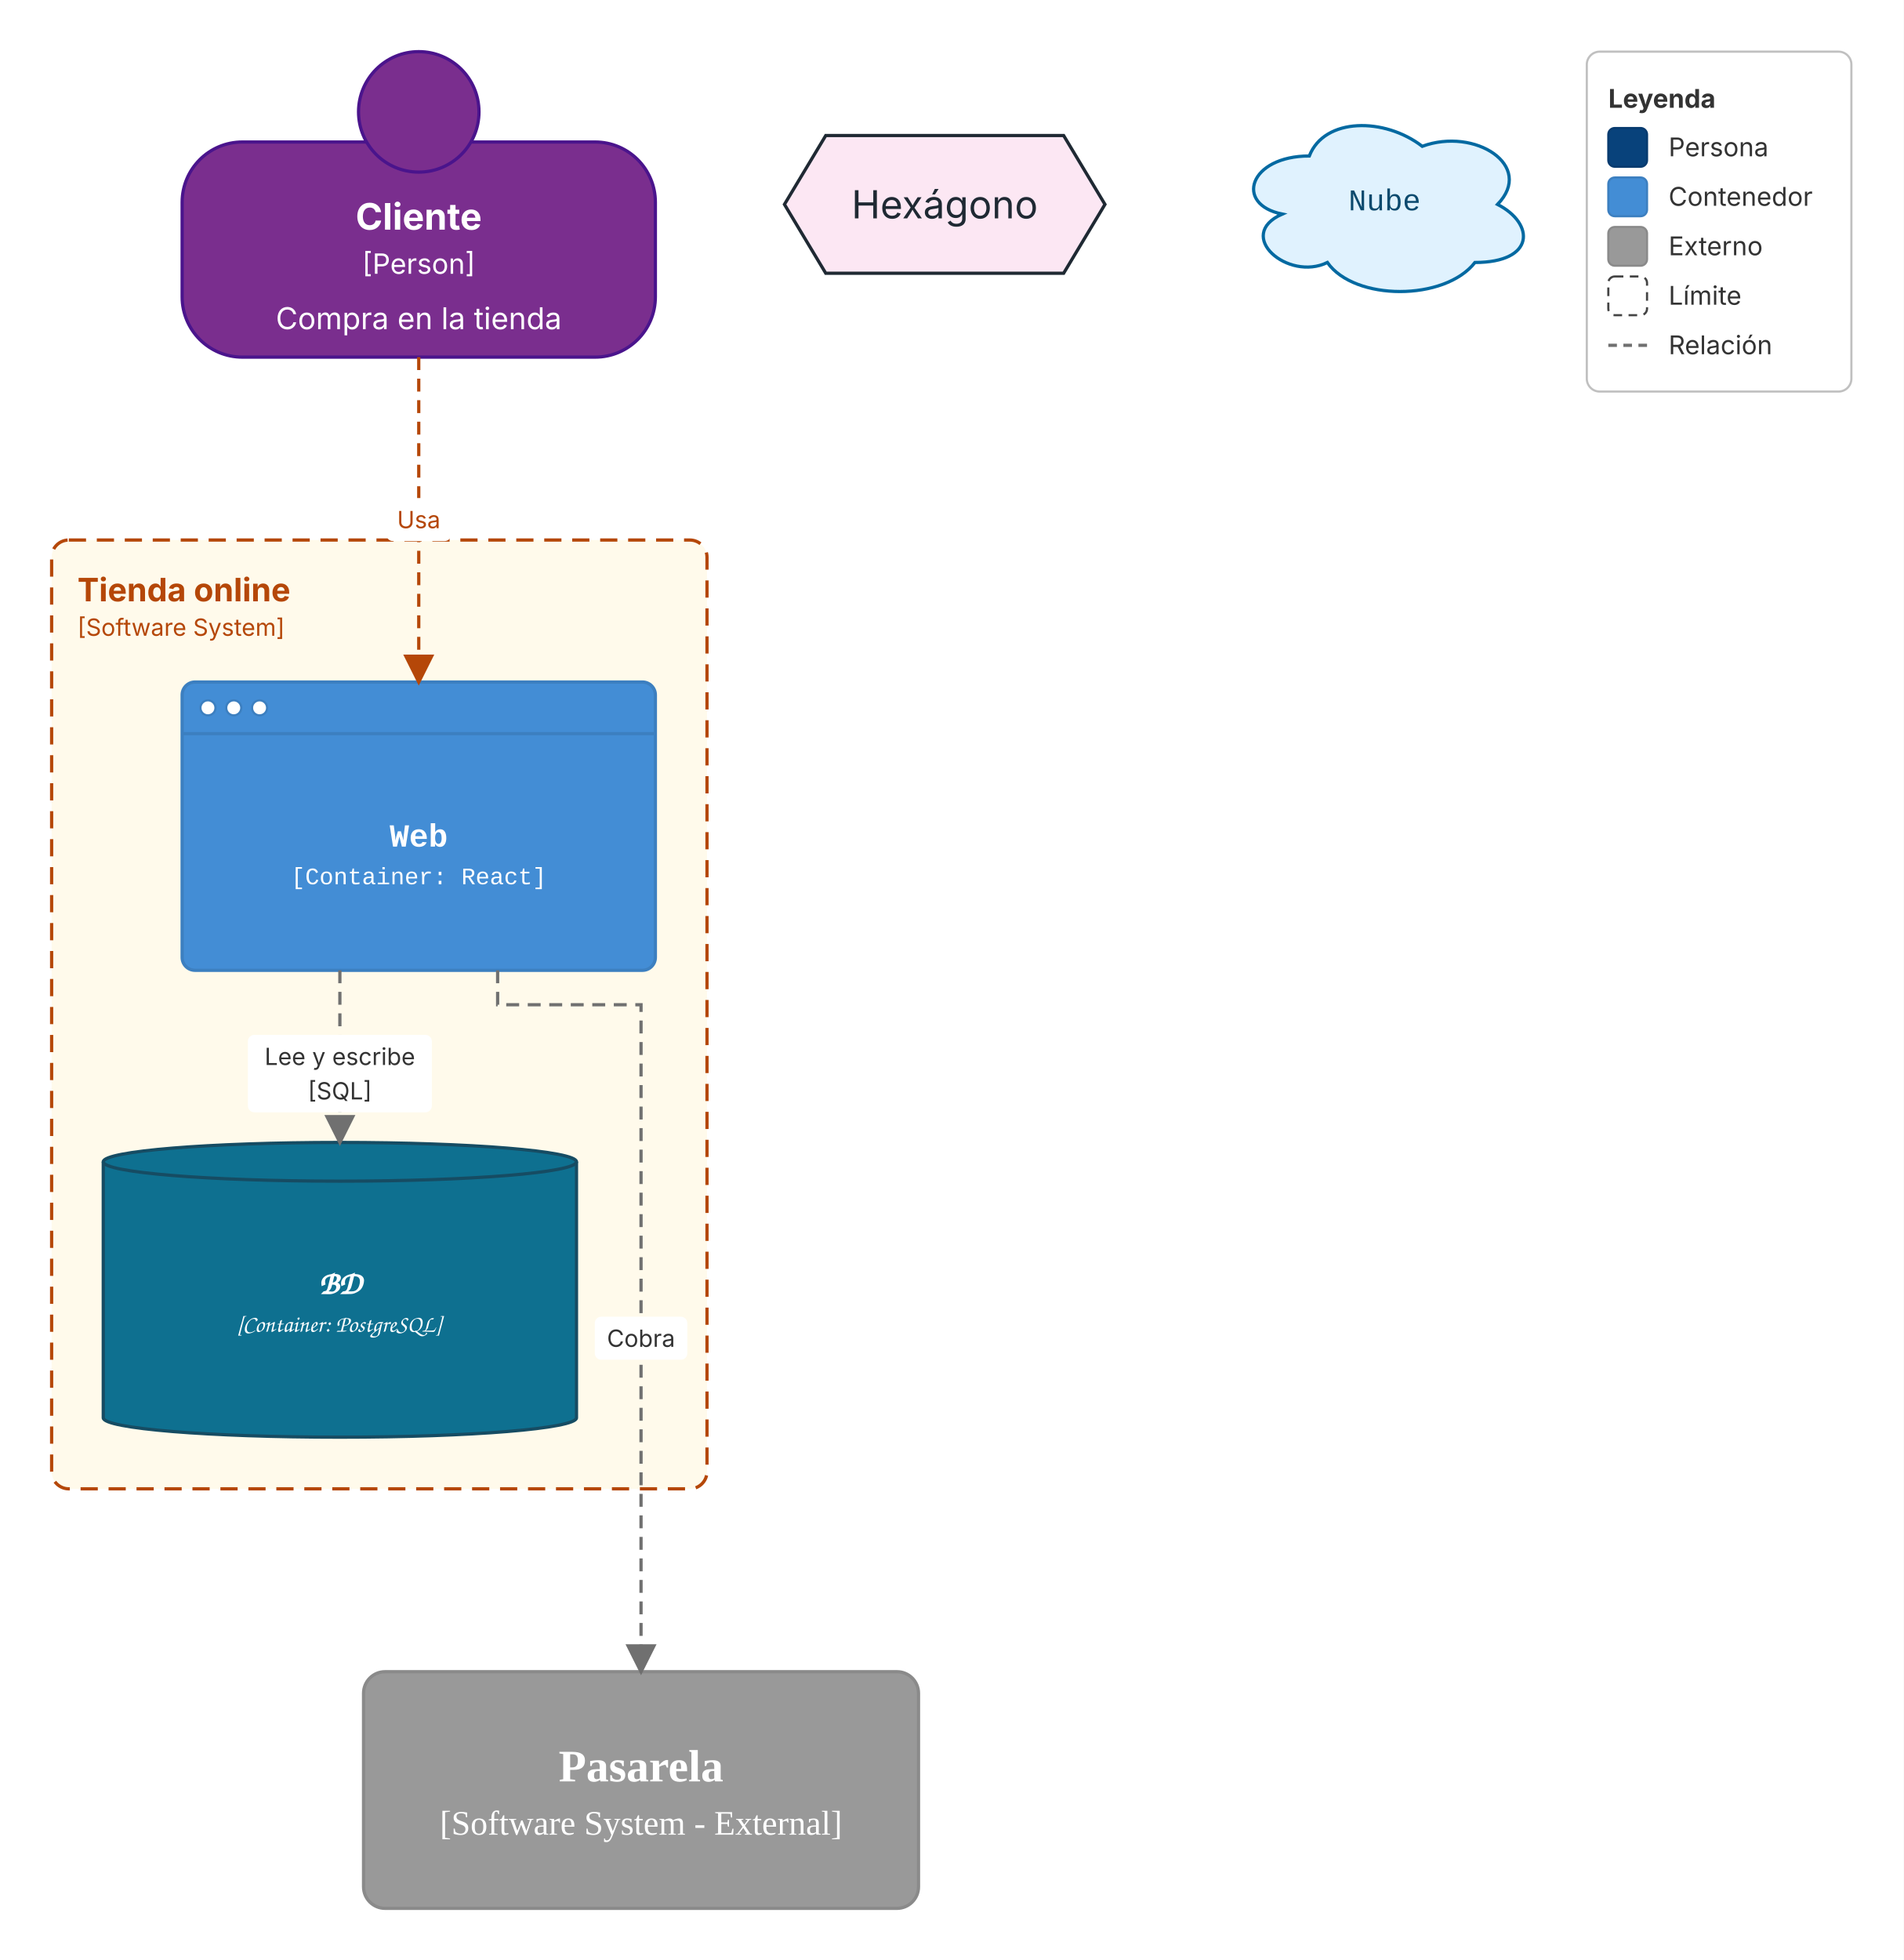
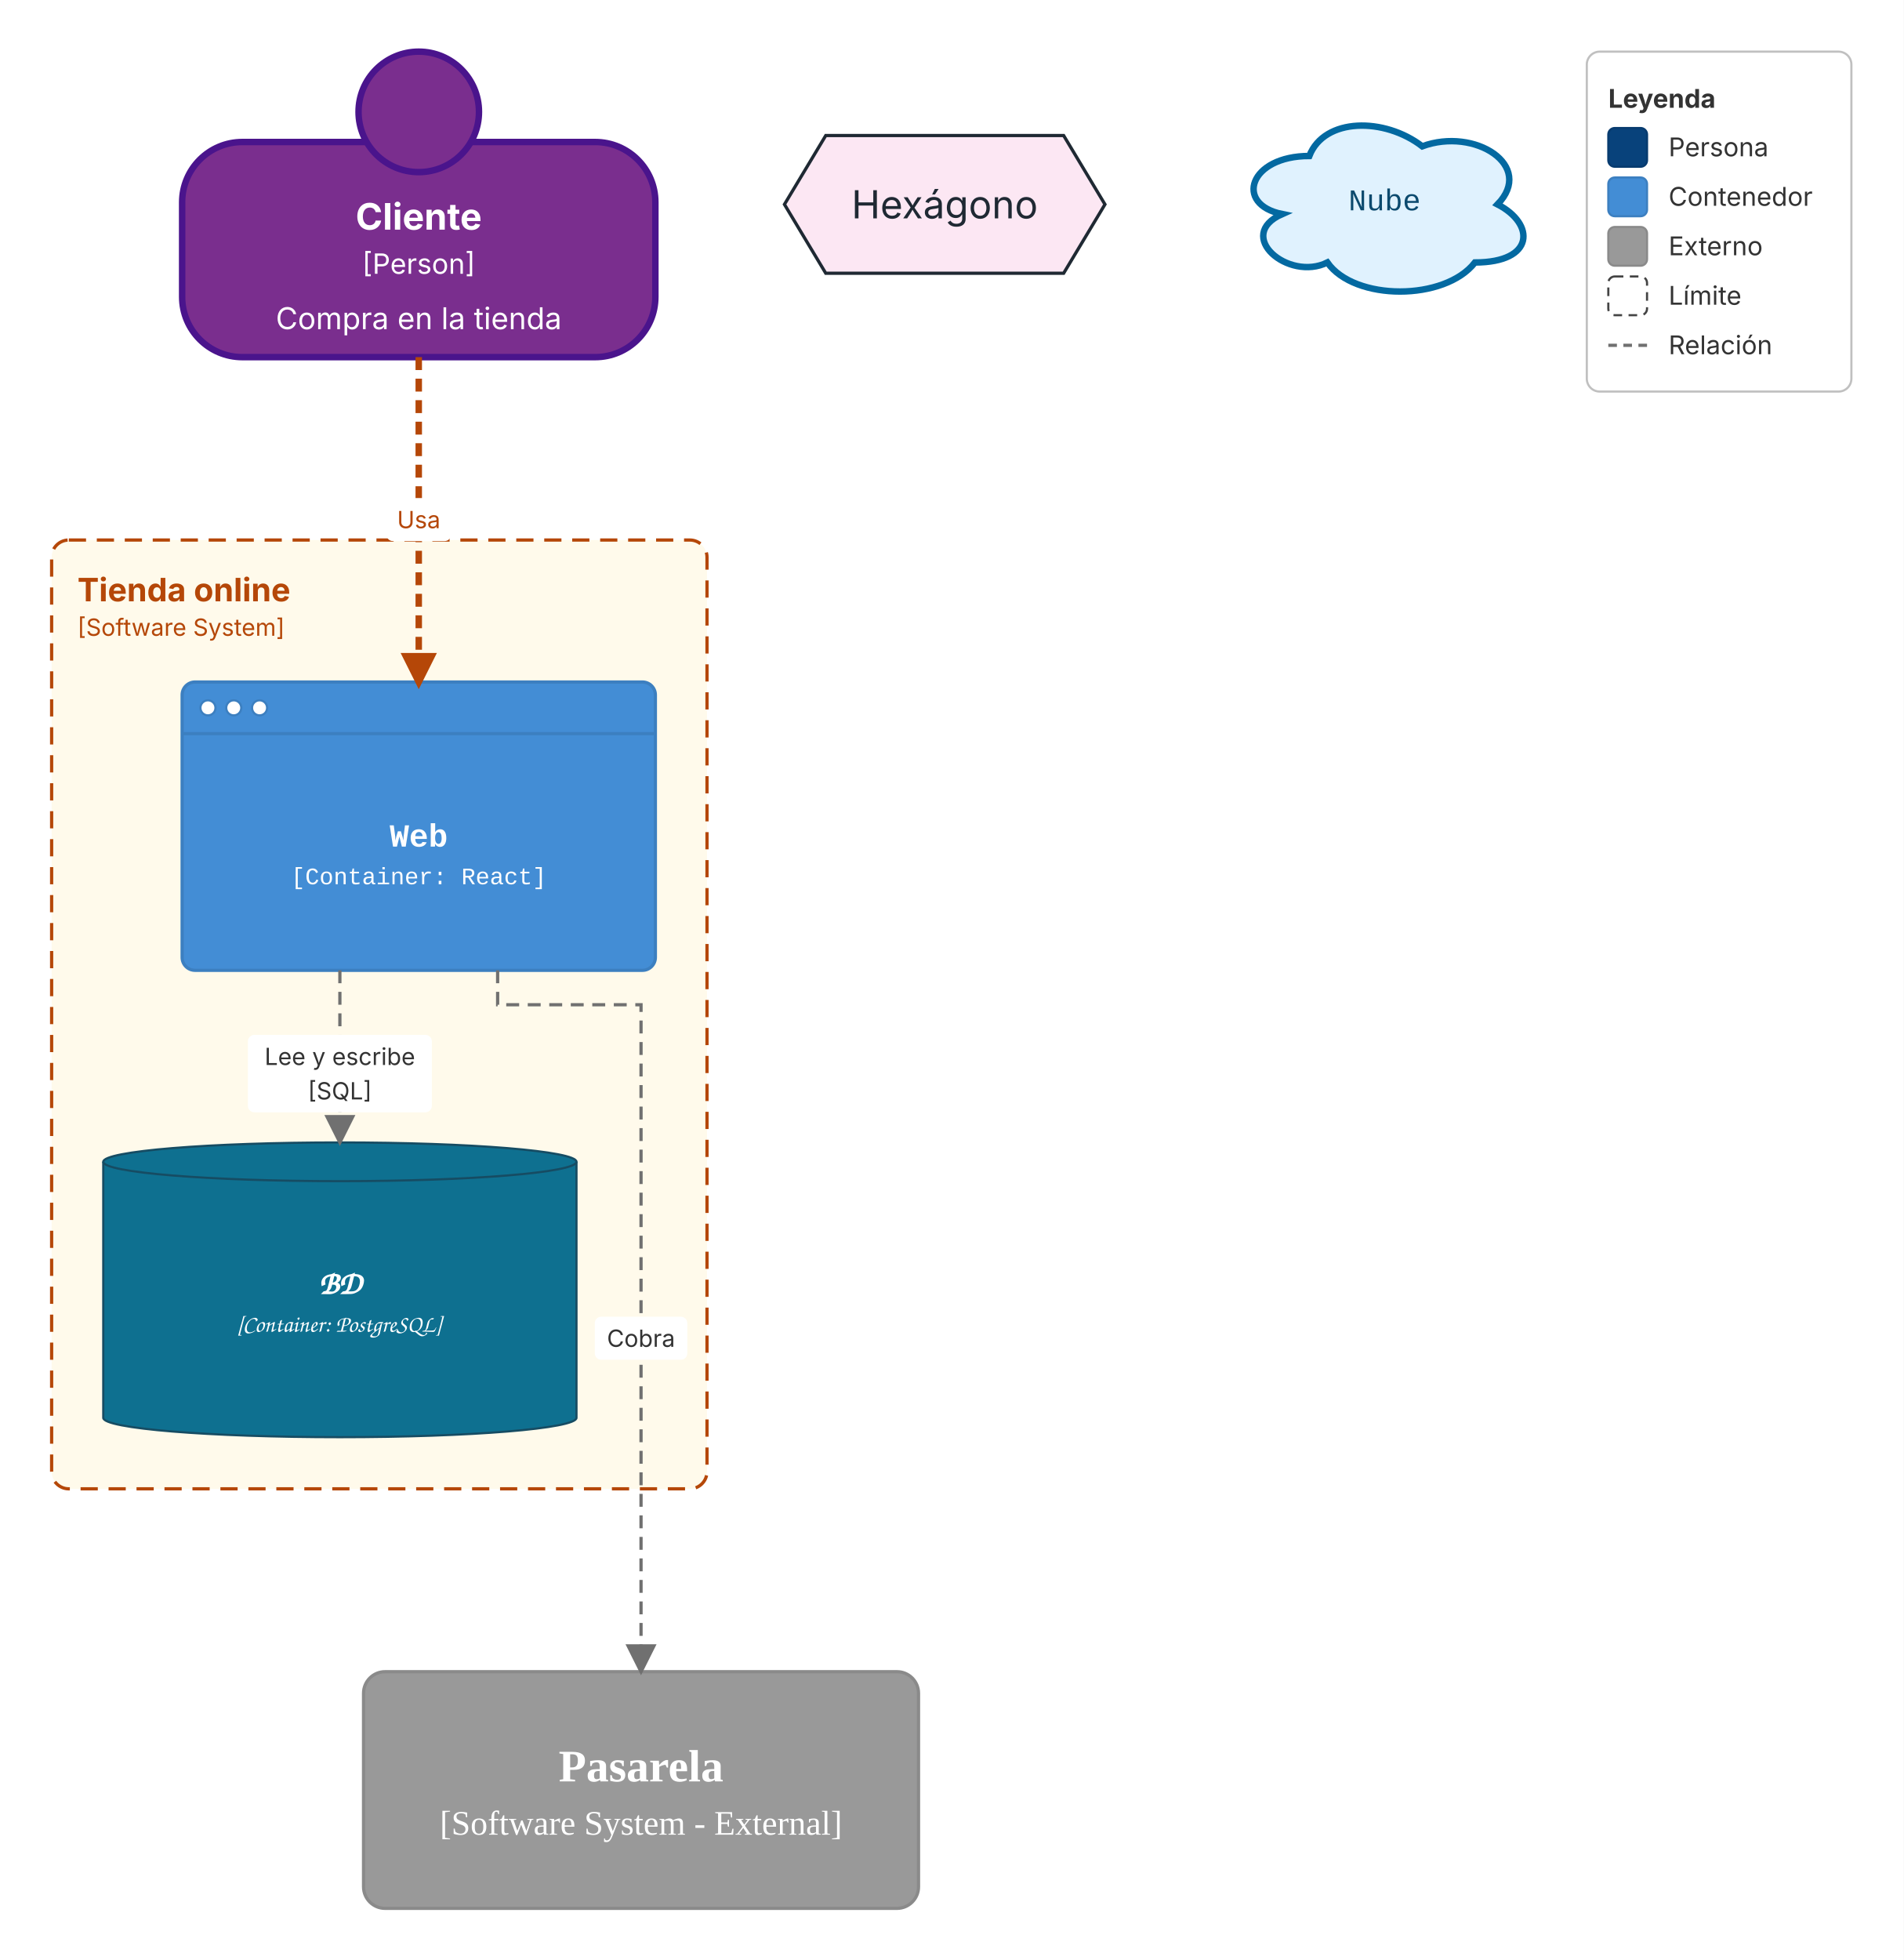
<svg xmlns="http://www.w3.org/2000/svg" width="885" height="911" viewBox="6 6 885 911">
  <rect x="6" y="6" width="885" height="911" fill="#ffffff" />
  <g font-family="Inter, 'Helvetica Neue', Arial, sans-serif">
    <g data-id="tienda" transform="translate(30 257)">
      <rect x="0" y="0" width="304.67" height="441" rx="8" fill="#fffaeb" stroke="#b54708" stroke-width="1.5" stroke-dasharray="8 5" />
      <text x="12" y="28.5" font-size="15" fill="#b54708" font-weight="bold">Tienda online</text>
      <text x="12" y="44.5" font-size="11" fill="#b54708">[Software System]</text>
    </g>
    <g data-id="cliente" transform="translate(90.67 30)">
-       <rect x="0" y="42" width="220" height="100" rx="28" fill="#7a2e8e" stroke="#4a148c" stroke-width="1.5" />
-       <ellipse cx="110" cy="28" rx="28" ry="28" fill="#7a2e8e" stroke="#4a148c" stroke-width="1.5" />
+       <rect x="0" y="42" width="220" height="100" rx="28" fill="#7a2e8e" stroke="#4a148c" stroke-width="3" />
+       <ellipse cx="110" cy="28" rx="28" ry="28" fill="#7a2e8e" stroke="#4a148c" stroke-width="3" />
      <text x="110" y="82.75" font-size="17" fill="#ffffff" text-anchor="middle" font-weight="bold">Cliente</text>
      <text x="110" y="103.25" font-size="13" fill="#ffffff" text-anchor="middle">[Person]</text>
      <text x="110" y="129" font-size="14" fill="#ffffff" text-anchor="middle">Compra en la tienda</text>
    </g>
    <g data-id="hexagono" transform="translate(370.67 69)">
      <path d="M 19.2 0 L 129.8 0 L 149 32 L 129.8 64 L 19.2 64 L 0 32 Z" fill="#fce7f3" stroke="#1f2933" stroke-width="1.5" />
      <text x="74.5" y="38.5" font-size="18" fill="#1f2933" text-anchor="middle">Hexágono</text>
    </g>
    <g data-id="nube" transform="translate(579.67 56)">
-       <path d="M 35 22.5 C 7 22.5 0 45 22.4 49.5 C 0 59.4 25.2 81 43.4 72 C 56 90 98 90 112 72 C 140 72 140 54 122.5 45 C 140 27 112 9 87.5 18 C 70 4.5 42 4.5 35 22.5 Z" fill="#e0f2fe" stroke="#0369a1" stroke-width="1.5" />
+       <path d="M 35 22.5 C 7 22.5 0 45 22.4 49.5 C 0 59.4 25.2 81 43.4 72 C 56 90 98 90 112 72 C 140 72 140 54 122.5 45 C 140 27 112 9 87.5 18 C 70 4.5 42 4.5 35 22.5 Z" fill="#e0f2fe" stroke="#0369a1" stroke-width="3" />
      <text x="70" y="47.75" font-size="14" fill="#0c4a6e" font-family="'JetBrains Mono', Consolas, 'Courier New', monospace" text-anchor="middle">Nube</text>
    </g>
    <g data-id="pagos" transform="translate(175 783)">
      <rect x="0" y="0" width="258" height="110" rx="10" fill="#999999" stroke="#8A8A8A" stroke-width="1.5" />
      <text x="129" y="51" font-size="21" fill="#ffffff" font-family="Georgia, 'Times New Roman', serif" text-anchor="middle" font-weight="bold">Pasarela</text>
      <text x="129" y="75.75" font-size="16" fill="#ffffff" font-family="Georgia, 'Times New Roman', serif" text-anchor="middle">[Software System - External]</text>
    </g>
    <g data-id="db" transform="translate(54 537)">
-       <path d="M 0 9 L 0 128 A 110 9 0 0 0 220 128 L 220 9" fill="#0e7090" stroke="#164c63" stroke-width="1.5" />
-       <ellipse cx="110" cy="9" rx="110" ry="9" fill="#0e7090" stroke="#164c63" stroke-width="1.5" />
+       <path d="M 0 9 L 0 128 A 110 9 0 0 0 220 128 L 220 9" fill="#0e7090" stroke="#164c63" stroke-width="1" />
+       <ellipse cx="110" cy="9" rx="110" ry="9" fill="#0e7090" stroke="#164c63" stroke-width="1" />
      <text x="110" y="70.5" font-size="15" fill="#ffffff" font-family="Excalifont, 'Segoe Print', 'Comic Sans MS', cursive" text-anchor="middle" font-weight="bold">BD</text>
      <text x="110" y="88" font-size="11" fill="#ffffff" font-family="Excalifont, 'Segoe Print', 'Comic Sans MS', cursive" text-anchor="middle">[Container: PostgreSQL]</text>
    </g>
    <g data-id="web" transform="translate(90.67 323)">
      <rect x="0" y="0" width="220" height="134" rx="6" fill="#438DD5" stroke="#3C7FC0" stroke-width="1.5" />
      <line x1="0" y1="24" x2="220" y2="24" fill="none" stroke="#3C7FC0" stroke-width="1.5" />
      <ellipse cx="12" cy="12" rx="3.5" ry="3.5" fill="#ffffff" stroke="#3C7FC0" />
      <ellipse cx="24" cy="12" rx="3.5" ry="3.5" fill="#ffffff" stroke="#3C7FC0" />
      <ellipse cx="36" cy="12" rx="3.5" ry="3.5" fill="#ffffff" stroke="#3C7FC0" />
      <text x="110" y="76.5" font-size="15" fill="#fefefe" font-family="'JetBrains Mono', Consolas, 'Courier New', monospace" text-anchor="middle" font-weight="bold">Web</text>
      <text x="110" y="94" font-size="11" fill="#fefefe" font-family="'JetBrains Mono', Consolas, 'Courier New', monospace" text-anchor="middle">[Container: React]</text>
    </g>
    <g data-id="r1">
-       <path d="M 200.67 172 L 200.67 188 L 200.67 307 L 200.67 311" fill="none" stroke="#b54708" stroke-width="1.5" stroke-dasharray="6 4" />
-       <path d="M 200.67 323 L 194.67 311 L 206.67 311 Z" fill="#b54708" stroke="#b54708" stroke-width="1.5" />
+       <path d="M 200.67 172 L 200.67 188 L 200.67 307 L 200.67 311" fill="none" stroke="#b54708" stroke-width="3" stroke-dasharray="6 4" />
+       <path d="M 200.67 323 L 194.67 311 L 206.67 311 Z" fill="#b54708" stroke="#b54708" stroke-width="3" />
      <rect x="185.67" y="237.5" width="30" height="20" rx="3" fill="#ffffff" stroke="none" />
      <text x="200.67" y="251.5" font-size="11" fill="#b54708" text-anchor="middle">Usa</text>
    </g>
    <g data-id="r2">
      <path d="M 164 457 L 164 473 L 164 525" fill="none" stroke="#707070" stroke-width="1.5" stroke-dasharray="6 4" />
      <path d="M 164 537 L 158 525 L 170 525 Z" fill="#707070" stroke="#707070" stroke-width="1.5" />
      <rect x="121.25" y="487" width="85.5" height="36" rx="3" fill="#ffffff" stroke="none" />
      <text x="164" y="501" font-size="11" fill="#333333" text-anchor="middle">Lee y escribe</text>
      <text x="164" y="517" font-size="11" fill="#333333" text-anchor="middle">[SQL]</text>
    </g>
    <g data-id="r3">
      <path d="M 237.34 457 L 237.34 473 L 304 473 L 304 771" fill="none" stroke="#707070" stroke-width="1.5" stroke-dasharray="6 4" />
      <path d="M 304 783 L 298 771 L 310 771 Z" fill="#707070" stroke="#707070" stroke-width="1.5" />
      <rect x="282.5" y="618" width="43" height="20" rx="3" fill="#ffffff" stroke="none" />
      <text x="304" y="632" font-size="11" fill="#333333" text-anchor="middle">Cobra</text>
    </g>
    <g data-id="__legend__" transform="translate(743.67 30)">
      <rect x="0" y="0" width="123" height="158" rx="6" fill="#ffffff" stroke="#c0c0c0" />
      <text x="10" y="26.1" font-size="12" fill="#333333" font-weight="bold">Leyenda</text>
      <rect x="10" y="35.5" width="18" height="18" rx="3" fill="#08427B" stroke="#073B6F" />
      <text x="38" y="48.64" font-size="12" fill="#333333">Persona</text>
      <rect x="10" y="58.5" width="18" height="18" rx="3" fill="#438DD5" stroke="#3C7FC0" />
      <text x="38" y="71.64" font-size="12" fill="#333333">Contenedor</text>
      <rect x="10" y="81.5" width="18" height="18" rx="3" fill="#999999" stroke="#8A8A8A" />
      <text x="38" y="94.64" font-size="12" fill="#333333">Externo</text>
      <rect x="10" y="104.5" width="18" height="18" rx="3" fill="#ffffff" stroke="#444444" stroke-dasharray="4 3" />
      <text x="38" y="117.64" font-size="12" fill="#333333">Límite</text>
      <line x1="10" y1="136.5" x2="28" y2="136.5" fill="none" stroke="#707070" stroke-width="1.5" stroke-dasharray="4 3" />
      <text x="38" y="140.64" font-size="12" fill="#333333">Relación</text>
    </g>
  </g>
</svg>
